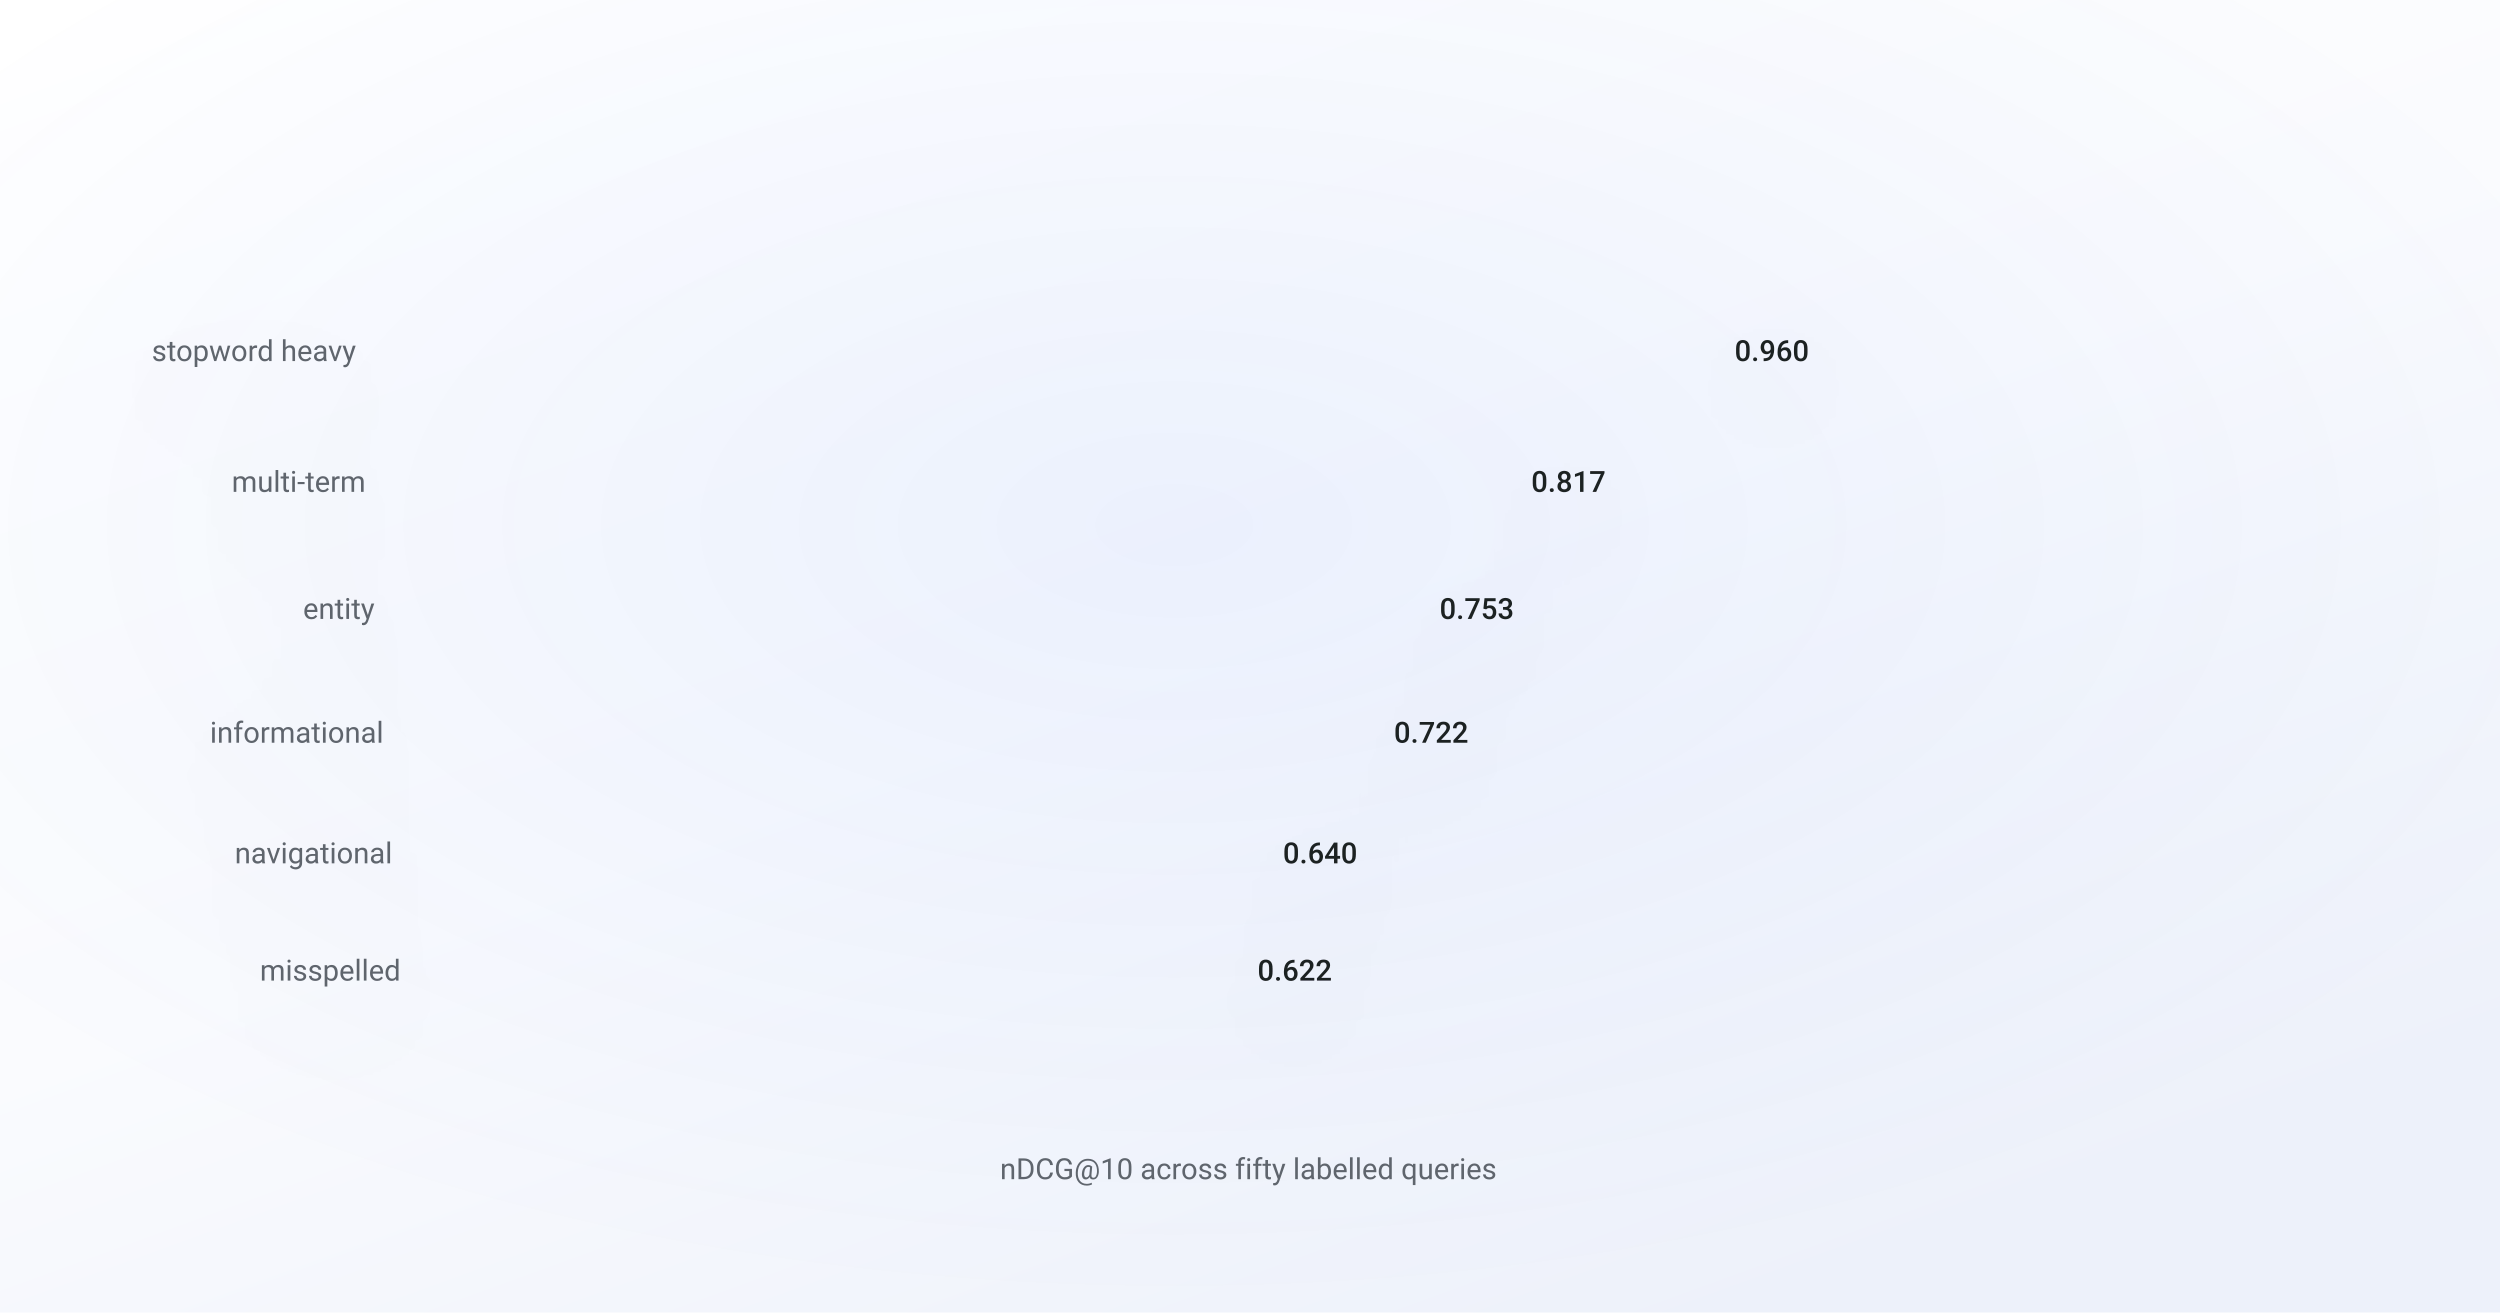
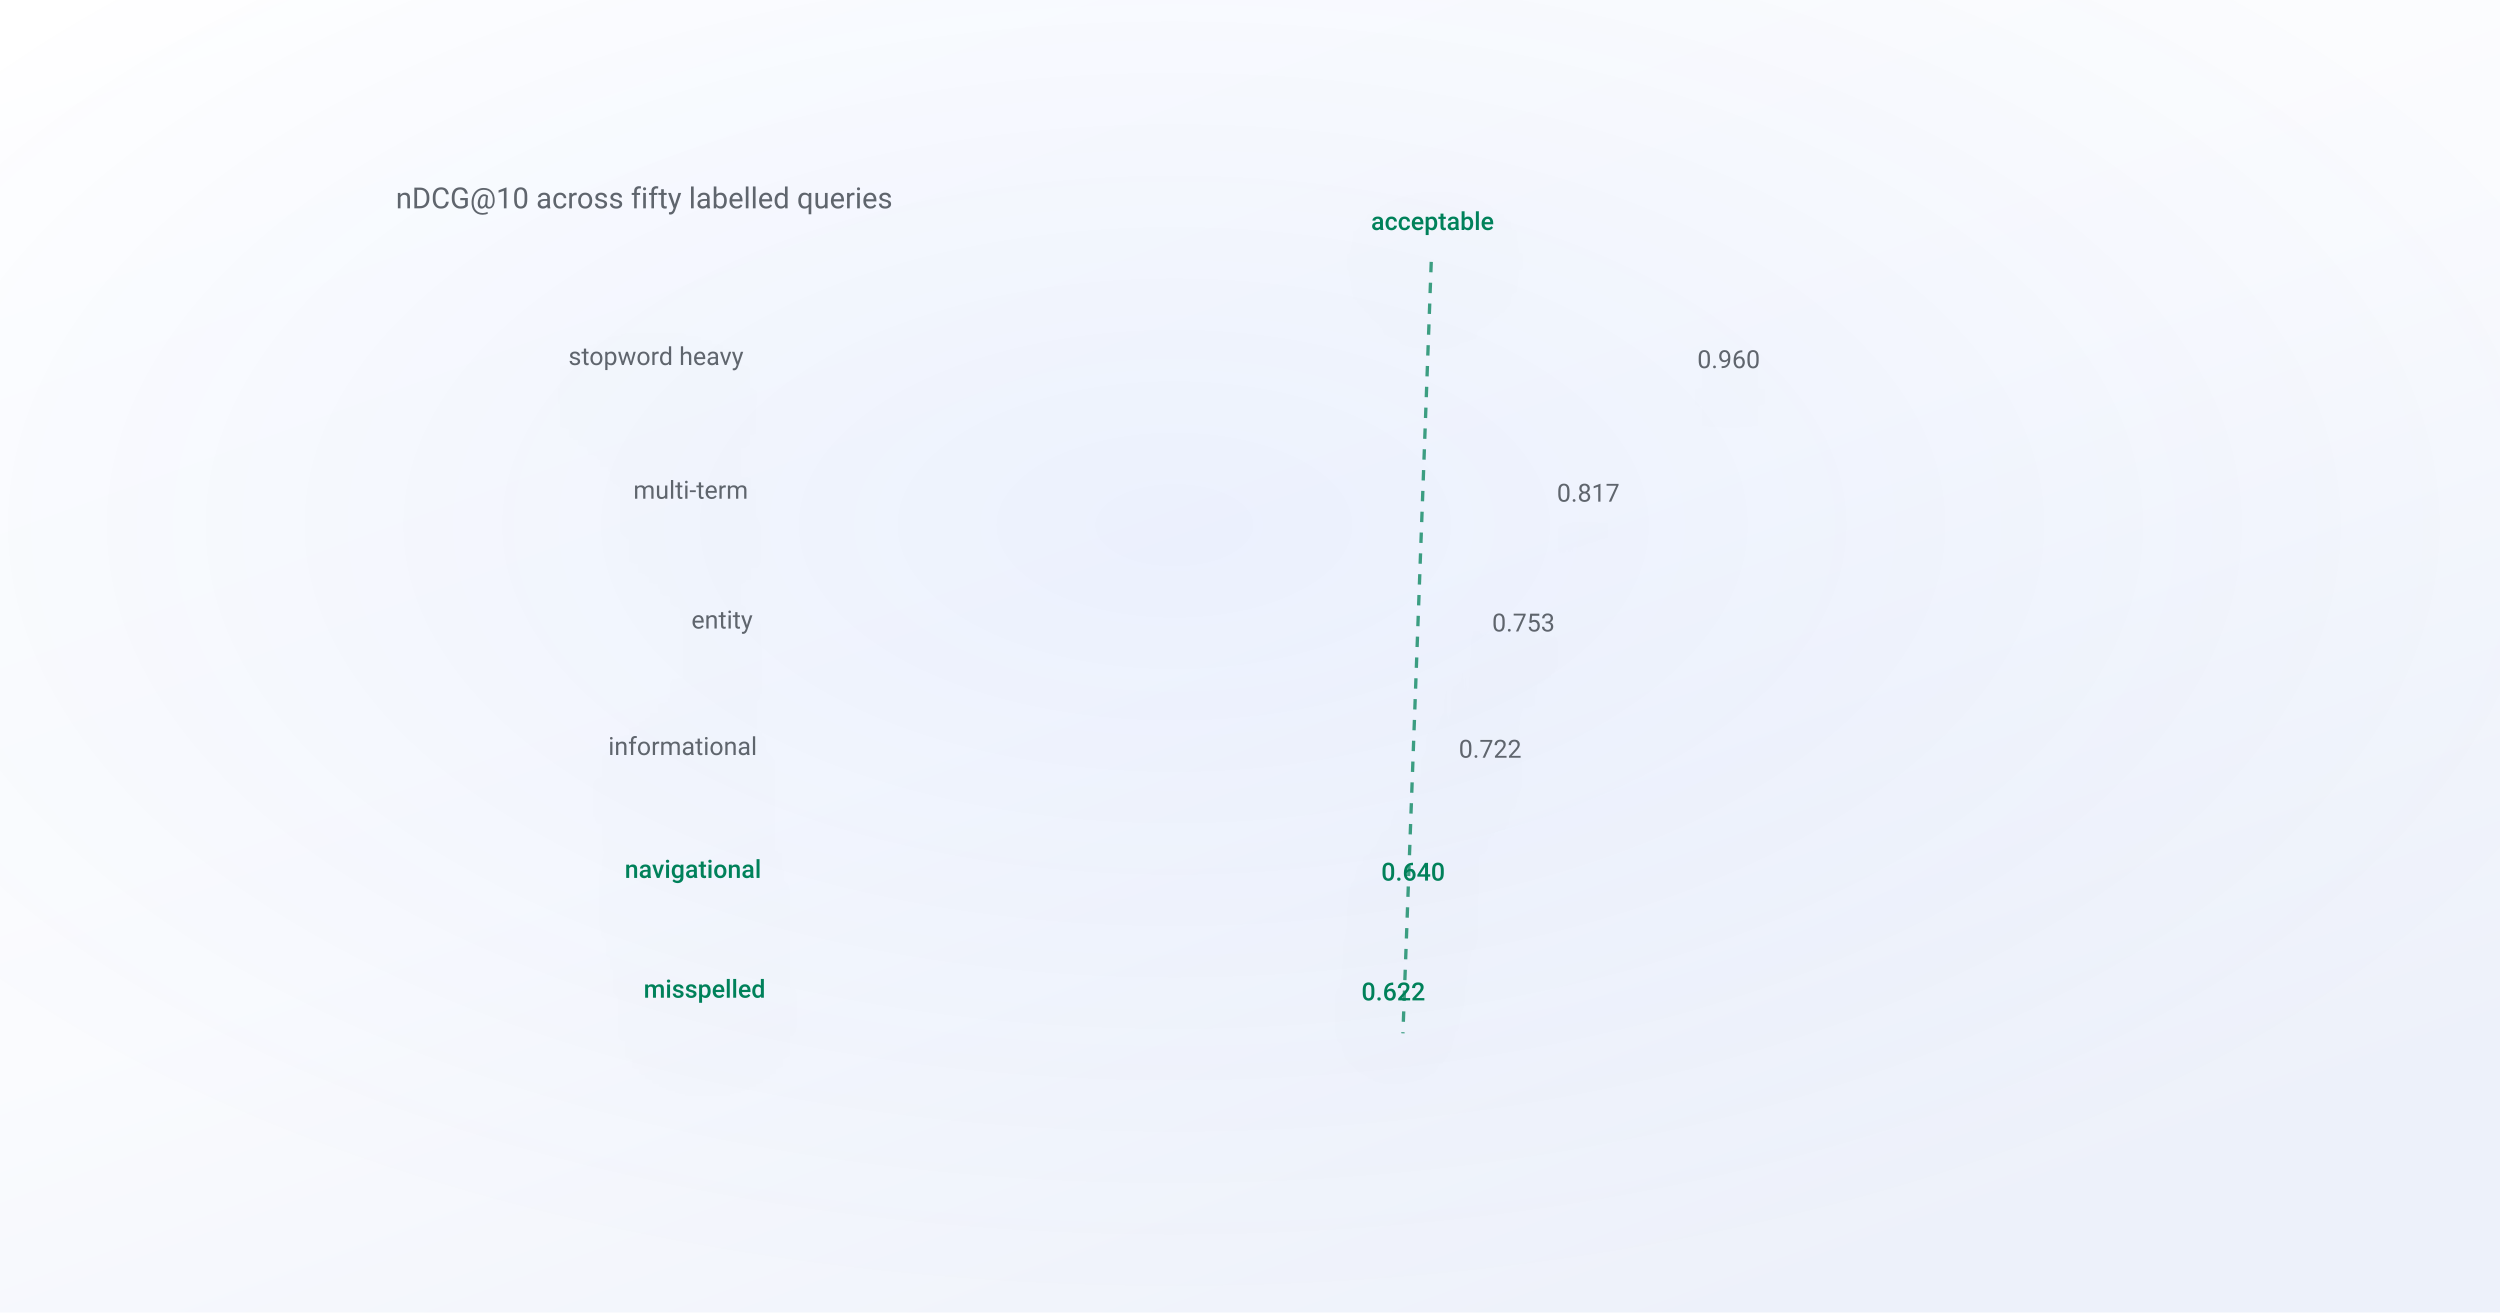
<svg xmlns="http://www.w3.org/2000/svg" viewBox="0 0 1200 630" font-family="-apple-system, BlinkMacSystemFont, 'Segoe UI', 'DM Sans', Roboto, sans-serif">
  <defs>
    <linearGradient id="bg" x1="0" y1="0" x2="0.7" y2="1">
      <stop offset="0" stop-color="#ffffff" />
      <stop offset="0.55" stop-color="#fafbfe" />
      <stop offset="1" stop-color="#edf1fa" />
    </linearGradient>
    <radialGradient id="glow" cx="0.47" cy="0.4" r="0.6">
      <stop offset="0" stop-color="#004aef" stop-opacity="0.06" />
      <stop offset="1" stop-color="#004aef" stop-opacity="0" />
    </radialGradient>
    <filter id="lift" x="-25%" y="-25%" width="150%" height="160%">
      <feDropShadow dx="0" dy="18" stdDeviation="24" flood-color="#0b1a3a" flood-opacity="0.11" />
    </filter>
  </defs>
  <style>
    /* 14s loop. Each class is a different kind of arrival, because the figures
       are about different kinds of event: text is typed, a result appears, a
-        panel expands and pushes what is under it away, a curve is drawn.
+        panel expands and pushes what is under it away, a curve is drawn. A fade
+        only says "this exists".
+ 
       `transform-box: fill-box` is what makes transform-origin mean the shape's
-        own box rather than the whole canvas.
+        own box rather than the whole canvas. Without it a scaleX on a text line
+        grows from the middle of the page.

-        Every animation rests on the finished figure, and reduced motion paints
-        that frame directly. The og:image renderer runs with reduced motion
-        forced, so the still it captures is always the completed drawing. */
+        Every class rests on the finished figure, and reduced motion paints that
+        frame directly. The og:image renderer forces reduced motion, so the still
+        it captures is always the completed drawing. Check this after any change
+        to the keyframes: a scaleY(0) that fails to reset removes the shape from
+        every social card, and nobody notices until someone shares the post. */
    .c, .type, .pop, .rise, .expandy { transform-box: fill-box; }

    .c { opacity: 0; animation: fade 14s ease-in-out infinite; }
    @keyframes fade { 0% { opacity: 0 } 20%, 88% { opacity: var(--o, 1) } 100% { opacity: 0 } }

-     /* a caret running left to right */
    .type { opacity: 0; transform-origin: left center;
             animation: type 14s cubic-bezier(0.25, 0.9, 0.3, 1) infinite; }
    @keyframes type { 0% { opacity: 0; transform: scaleX(0) }
                      6% { opacity: var(--o, 1); transform: scaleX(0) }
                      22%, 88% { opacity: var(--o, 1); transform: scaleX(1) }
                      100% { opacity: 0; transform: scaleX(1) } }

-     /* lands with a little overshoot, the way a result appears */
    .pop { opacity: 0; transform-origin: center;
            animation: pop 14s cubic-bezier(0.34, 1.56, 0.64, 1) infinite; }
    @keyframes pop { 0% { opacity: 0; transform: scale(0.6) }
                     18%, 88% { opacity: var(--o, 1); transform: scale(1) }
                     100% { opacity: 0; transform: scale(0.6) } }

    .rise { opacity: 0; animation: rise 14s cubic-bezier(0.2, 0.9, 0.3, 1) infinite; }
    @keyframes rise { 0% { opacity: 0; transform: translateY(22px) }
                      20%, 88% { opacity: var(--o, 1); transform: translateY(0) }
                      100% { opacity: 0; transform: translateY(22px) } }

-     /* a panel opening downward, which is what pushes the links off the frame */
    .expandy { opacity: 0; transform-origin: top center;
                animation: expandy 14s cubic-bezier(0.2, 0.9, 0.25, 1) infinite; }
    @keyframes expandy { 0% { opacity: 0; transform: scaleY(0) }
                         6% { opacity: var(--o, 1); transform: scaleY(0) }
                         24%, 88% { opacity: var(--o, 1); transform: scaleY(1) }
                         100% { opacity: 0; transform: scaleY(0) } }

    .draw { stroke-dasharray: var(--len, 2000); stroke-dashoffset: var(--len, 2000);
             animation: draw 14s ease-in-out infinite; }
    @keyframes draw { 0% { stroke-dashoffset: var(--len, 2000) }
                      26%, 88% { stroke-dashoffset: 0 }
                      100% { stroke-dashoffset: var(--len, 2000) } }

    .mark { opacity: 0; animation: mark 14s ease infinite; }
    @keyframes mark { 0%, 40% { opacity: 0 } 52%, 86% { opacity: 1 } 96%, 100% { opacity: 0 } }

    @media (prefers-reduced-motion: reduce) {
      .c, .type, .pop, .rise, .expandy { opacity: var(--o, 1); transform: none; animation: none }
      .draw { stroke-dashoffset: 0; animation: none }
      .mark { opacity: 1; animation: none }
    }
  </style>
  <rect width="1200" height="630" fill="url(#bg)" />
  <rect width="1200" height="630" fill="url(#glow)" />
+   <defs>
+     <linearGradient id="gblue" x1="0" y1="0" x2="0.55" y2="1">
+       <stop offset="0" stop-color="#3d76ff" />
+       <stop offset="1" stop-color="#004aef" />
+     </linearGradient>
+     <linearGradient id="ggreen" x1="0" y1="0" x2="0.5" y2="1">
+       <stop offset="0" stop-color="#6df7cd" />
+       <stop offset="1" stop-color="#07ef9c" />
+     </linearGradient>
+     <linearGradient id="gcard" x1="0.1" y1="0" x2="0.3" y2="1">
+       <stop offset="0" stop-color="#ffffff" stop-opacity="0.96" />
+       <stop offset="1" stop-color="#ffffff" stop-opacity="0.74" />
+     </linearGradient>
+     <linearGradient id="gchip" x1="0" y1="0" x2="0" y2="1">
+       <stop offset="0" stop-color="#f4f7ff" />
+       <stop offset="1" stop-color="#e6ecfa" />
+     </linearGradient>
+   </defs>
  <g filter="url(#lift)">
-     <polygon class="c" points="183.6,149.2 821.8,149.2 819.3,187.3 186.3,187.3" fill="#004aef" style="--o:0.9;animation-delay:0.00s" />
-     <text x="170.9" y="173.3" text-anchor="end" font-size="14" fill="#5f656d" font-weight="400">stopword heavy</text>
-     <text x="832.6" y="173.3" text-anchor="start" font-size="14" fill="#1f2124" font-weight="500">0.960</text>
-     <polygon class="c" points="188.1,212.4 723.9,212.4 722.2,249.5 190.8,249.5" fill="#004aef" style="--o:0.9;animation-delay:0.09s" />
-     <text x="175.5" y="236.1" text-anchor="end" font-size="14" fill="#5f656d" font-weight="400">multi-term</text>
-     <text x="735.0" y="236.1" text-anchor="start" font-size="14" fill="#1f2124" font-weight="500">0.817</text>
-     <polygon class="c" points="192.5,274.0 679.7,274.0 678.4,310.1 195.1,310.1" fill="#004aef" style="--o:0.9;animation-delay:0.18s" />
-     <text x="179.8" y="297.1" text-anchor="end" font-size="14" fill="#5f656d" font-weight="400">entity</text>
-     <text x="691.0" y="297.1" text-anchor="start" font-size="14" fill="#1f2124" font-weight="500">0.753</text>
-     <polygon class="c" points="196.9,333.9 657.7,333.9 656.6,369.0 199.4,369.0" fill="#004aef" style="--o:0.9;animation-delay:0.27s" />
-     <text x="184.1" y="356.5" text-anchor="end" font-size="14" fill="#5f656d" font-weight="400">informational</text>
-     <text x="669.1" y="356.5" text-anchor="start" font-size="14" fill="#1f2124" font-weight="500">0.722</text>
-     <polygon class="c" points="201.0,392.2 604.2,392.2 603.5,426.4 203.5,426.4" fill="#07ef9c" style="--o:0.55;animation-delay:0.36s" />
-     <text x="188.3" y="414.4" text-anchor="end" font-size="14" fill="#5f656d" font-weight="400">navigational</text>
-     <text x="615.8" y="414.4" text-anchor="start" font-size="14" fill="#1f2124" font-weight="500">0.640</text>
-     <polygon class="c" points="205.1,449.0 591.9,449.0 591.3,482.4 207.5,482.4" fill="#07ef9c" style="--o:0.55;animation-delay:0.45s" />
-     <text x="192.3" y="470.7" text-anchor="end" font-size="14" fill="#5f656d" font-weight="400">misspelled</text>
-     <text x="603.6" y="470.7" text-anchor="start" font-size="14" fill="#1f2124" font-weight="500">0.622</text>
+     <path class="draw" d="M687.0 125.7 L673.4 496.0" fill="none" stroke="#04815a" stroke-width="1.6" stroke-dasharray="5 5" opacity="0.75" style="--len:500;animation-delay:0.5s" />
+     <text x="687.6" y="110.4" text-anchor="middle" font-size="12" fill="#04815a" font-weight="500">acceptable</text>
+     <text x="356.9" y="175.2" text-anchor="end" font-size="12" fill="#5f656d" font-weight="400">stopword heavy</text>
+     <path class="type" d="M371.1 166.6 Q370.9 159.6 377.9 159.6 L795.7 159.6 Q802.7 159.6 802.3 166.6 L801.7 175.7 Q801.3 182.7 794.3 182.7 L378.6 182.7 Q371.6 182.7 371.4 175.7 Z" fill="url(#gblue)" style="--o:0.5;animation-delay:0.10s" />
+     <text x="814.7" y="176.7" text-anchor="start" font-size="12" fill="#5f656d" font-weight="400">0.960</text>
+     <text x="359.1" y="239.4" text-anchor="end" font-size="12" fill="#5f656d" font-weight="400">multi-term</text>
+     <path class="type" d="M373.1 231.1 Q372.9 224.1 379.9 224.1 L728.3 224.1 Q735.3 224.1 735.0 231.1 L734.6 239.6 Q734.2 246.6 727.2 246.6 L380.6 246.6 Q373.6 246.6 373.4 239.6 Z" fill="url(#gblue)" style="--o:0.5;animation-delay:0.16s" />
+     <text x="747.3" y="240.8" text-anchor="start" font-size="12" fill="#5f656d" font-weight="400">0.817</text>
+     <text x="361.3" y="301.7" text-anchor="end" font-size="12" fill="#5f656d" font-weight="400">entity</text>
+     <path class="type" d="M375.1 293.9 Q374.9 286.9 381.9 286.9 L697.3 286.9 Q704.3 286.9 704.0 293.9 L703.7 301.7 Q703.4 308.7 696.4 308.7 L382.6 308.7 Q375.6 308.7 375.4 301.7 Z" fill="url(#gblue)" style="--o:0.5;animation-delay:0.22s" />
+     <text x="716.2" y="303.1" text-anchor="start" font-size="12" fill="#5f656d" font-weight="400">0.753</text>
+     <text x="363.4" y="362.4" text-anchor="end" font-size="12" fill="#5f656d" font-weight="400">informational</text>
+     <path class="type" d="M377.0 355.0 Q376.8 348.0 383.8 348.0 L681.3 348.0 Q688.3 348.0 688.1 355.0 L687.8 362.2 Q687.5 369.2 680.5 369.2 L384.5 369.2 Q377.5 369.2 377.3 362.2 Z" fill="url(#gblue)" style="--o:0.5;animation-delay:0.28s" />
+     <text x="700.2" y="363.7" text-anchor="start" font-size="12" fill="#5f656d" font-weight="400">0.722</text>
+     <text x="365.4" y="421.4" text-anchor="end" font-size="12" fill="#04815a" font-weight="500">navigational</text>
+     <path class="type" d="M378.9 414.4 Q378.7 407.4 385.7 407.4 L644.1 407.4 Q651.1 407.4 650.9 414.4 L650.7 421.1 Q650.5 428.0 643.5 428.0 L386.3 428.0 Q379.3 428.0 379.1 421.1 Z" fill="url(#ggreen)" style="--o:0.9;animation-delay:0.34s" />
+     <text x="663.0" y="422.7" text-anchor="start" font-size="12" fill="#04815a" font-weight="500">0.640</text>
+     <text x="367.4" y="478.9" text-anchor="end" font-size="12" fill="#04815a" font-weight="500">misspelled</text>
+     <path class="type" d="M380.7 472.2 Q380.5 465.2 387.5 465.2 L634.8 465.2 Q641.8 465.2 641.6 472.2 L641.4 478.3 Q641.2 485.3 634.2 485.3 L388.1 485.3 Q381.1 485.3 380.9 478.3 Z" fill="url(#ggreen)" style="--o:0.9;animation-delay:0.40s" />
+     <text x="653.5" y="480.2" text-anchor="start" font-size="12" fill="#04815a" font-weight="500">0.622</text>
  </g>
  <g class="mark">
-     <line x1="653.8" y1="409.4" x2="695.8" y2="409.4" stroke="#04815a" stroke-width="1.4" />
-     <text x="705.8" y="403.4" font-size="17" fill="#04815a">a name it cannot</text>
-     <text x="705.8" y="425.4" font-size="17" fill="#04815a">match on words</text>
+     <line x1="664.0" y1="475.0" x2="706.0" y2="475.0" stroke="#04815a" stroke-width="1.4" />
+     <text x="716.0" y="469.0" font-size="17" fill="#04815a">a name it cannot</text>
+     <text x="716.0" y="491.0" font-size="17" fill="#04815a">match on words</text>
  </g>
-   <text x="480.0" y="566.0" text-anchor="start" font-size="14" fill="#5f656d" font-weight="400">nDCG@10 across fifty labelled queries</text>
+   <text x="190.0" y="100.0" text-anchor="start" font-size="14" fill="#5f656d" font-weight="400">nDCG@10 across fifty labelled queries</text>
</svg>
